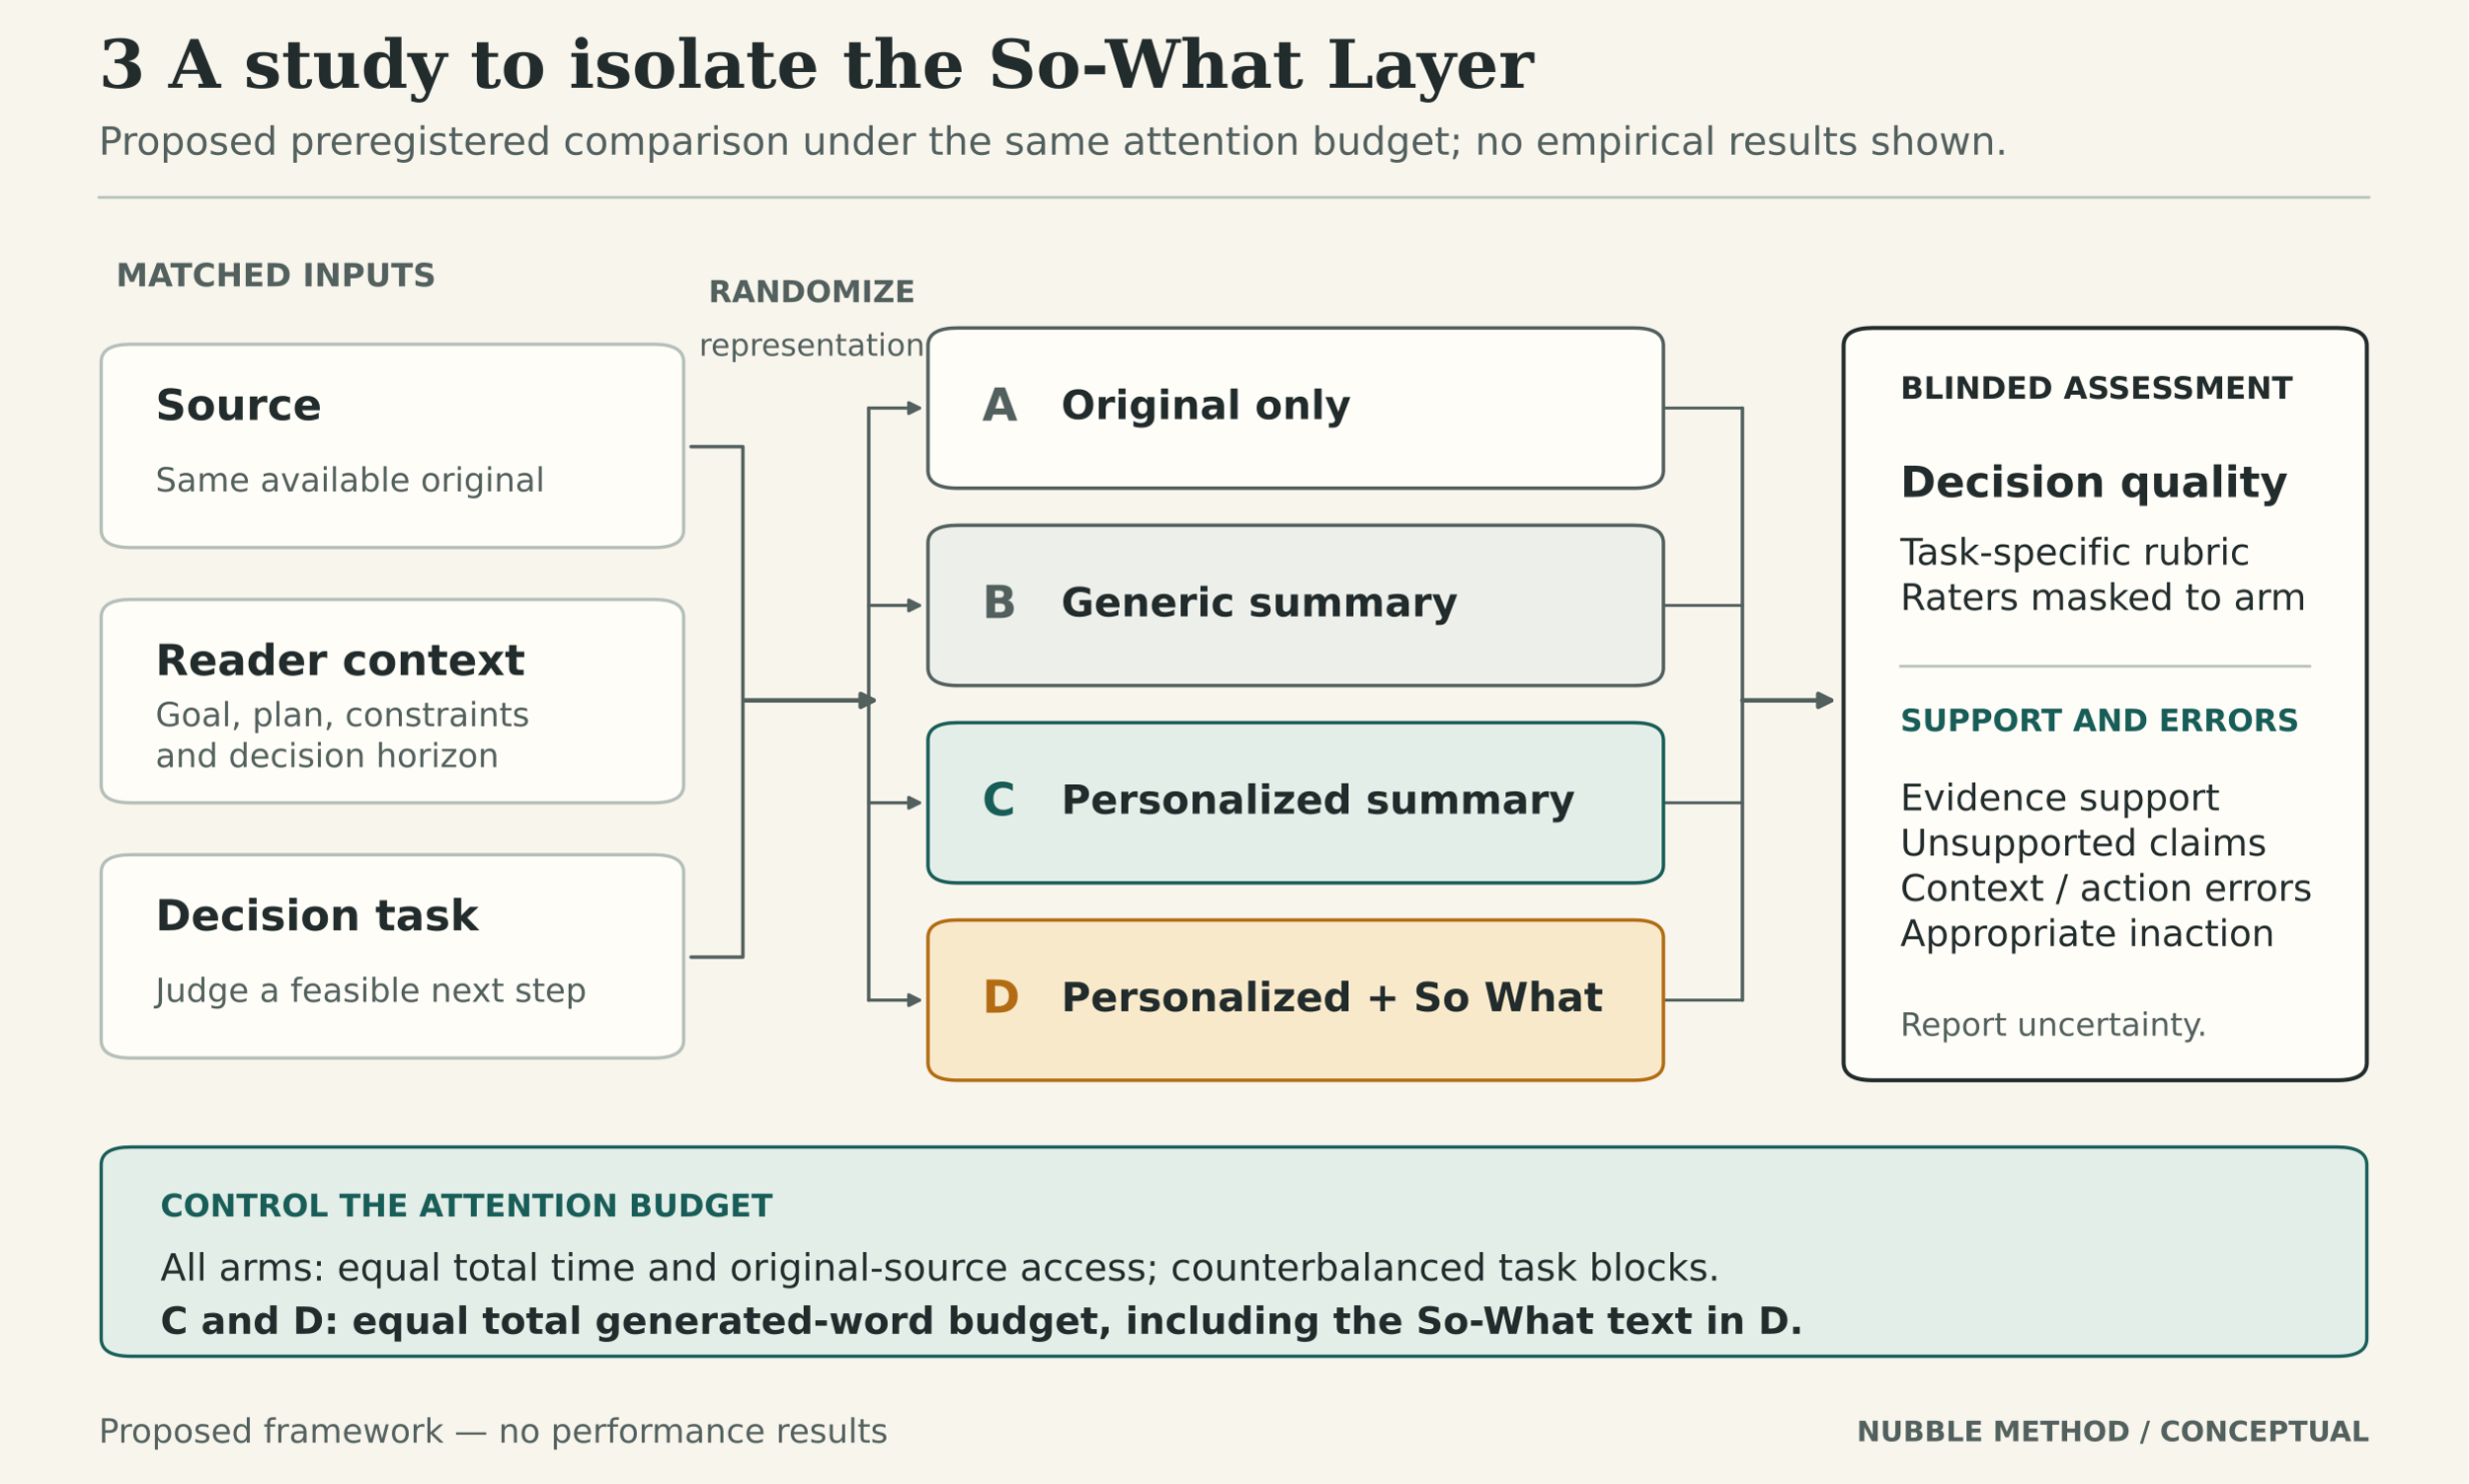
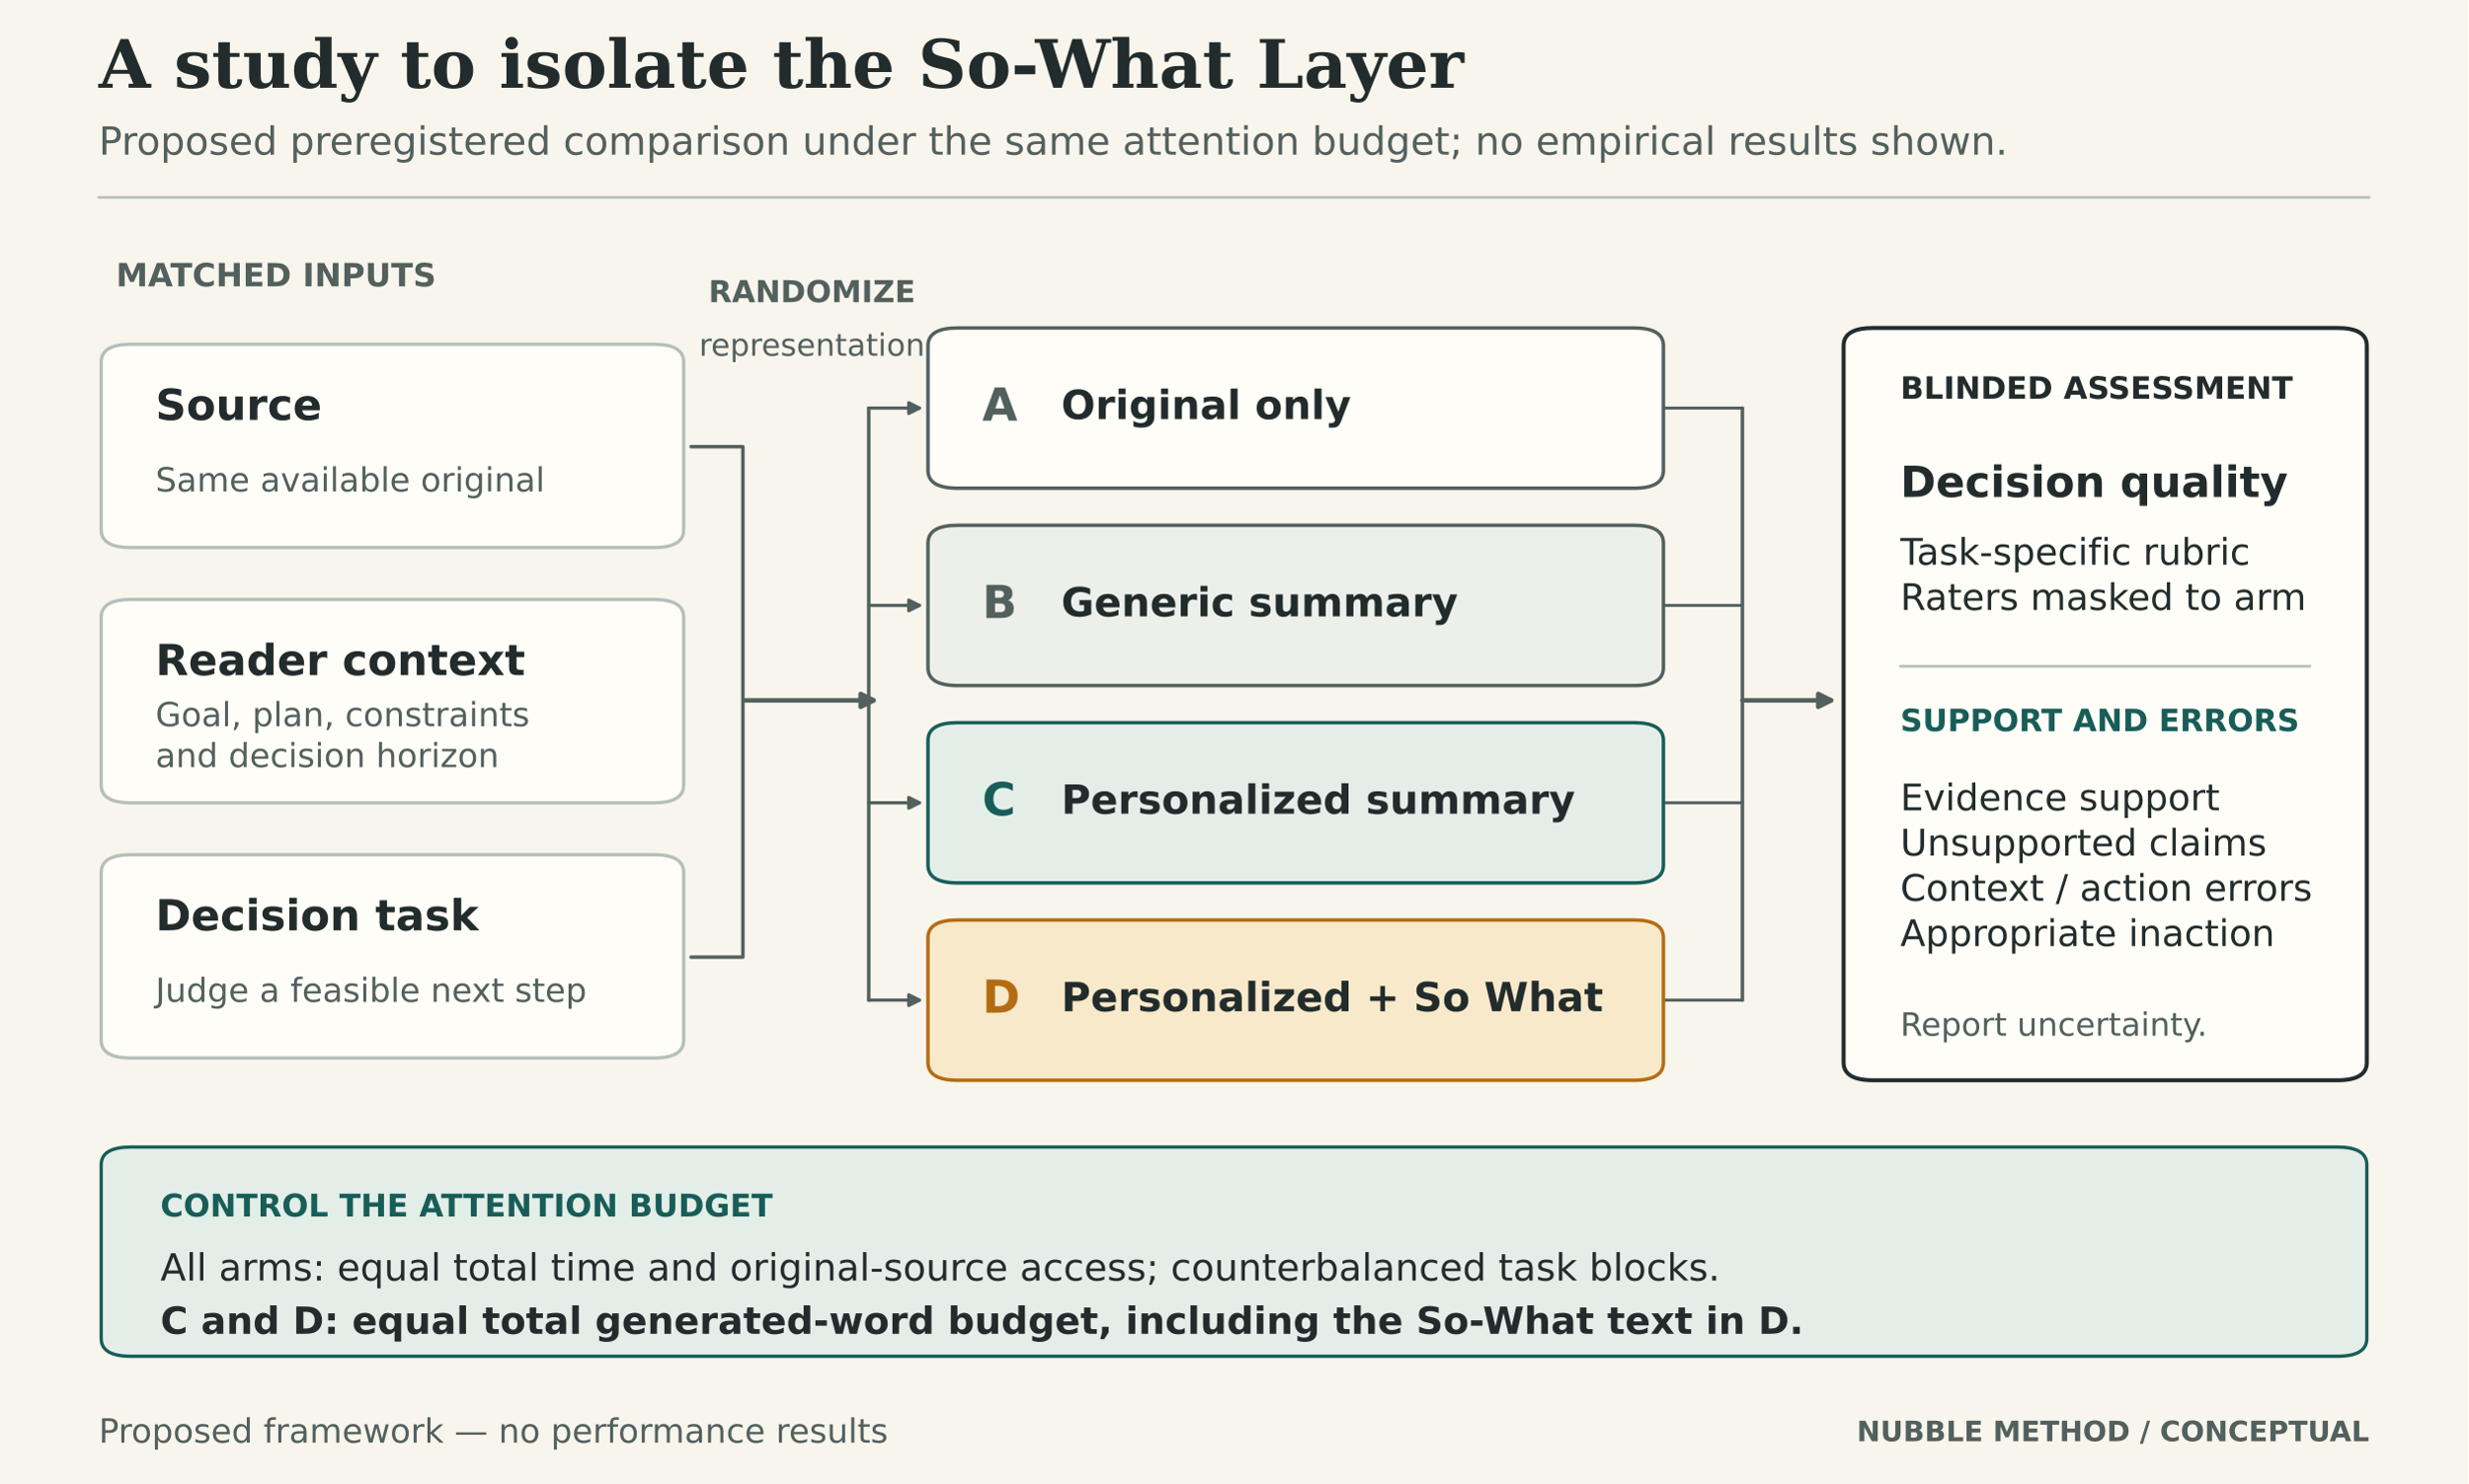
<svg xmlns="http://www.w3.org/2000/svg" width="921.6pt" height="554.4pt" viewBox="0 0 921.6 554.4" version="1.1">
  <defs>
    <style type="text/css">*{stroke-linejoin: round; stroke-linecap: butt}</style>
  </defs>
  <g id="figure_1">
    <g id="patch_1">
      <path d="M 0 554.4  L 921.6 554.4  L 921.6 0  L 0 0  z " style="fill: #f8f5ed" />
    </g>
    <g id="axes_1">
      <g id="line2d_1">
        <path d="M 258.048 166.874  L 277.402 166.874  L 277.402 357.588  L 258.048 357.588  " clip-path="url(#pef2dafb455)" style="fill: none; stroke: #52605e; stroke-width: 1.3; stroke-linecap: round" />
      </g>
      <g id="line2d_2">
        <path d="M 324.403 373.666  L 324.403 152.46  " clip-path="url(#pef2dafb455)" style="fill: none; stroke: #52605e; stroke-width: 1.3; stroke-linecap: round" />
      </g>
      <g id="line2d_3">
        <path d="M 621.158 152.46  L 650.65 152.46  " clip-path="url(#pef2dafb455)" style="fill: none; stroke: #52605e; stroke-width: 1.1; stroke-linecap: round" />
      </g>
      <g id="line2d_4">
        <path d="M 621.158 226.195  L 650.65 226.195  " clip-path="url(#pef2dafb455)" style="fill: none; stroke: #52605e; stroke-width: 1.1; stroke-linecap: round" />
      </g>
      <g id="line2d_5">
        <path d="M 621.158 299.93  L 650.65 299.93  " clip-path="url(#pef2dafb455)" style="fill: none; stroke: #52605e; stroke-width: 1.1; stroke-linecap: round" />
      </g>
      <g id="line2d_6">
        <path d="M 621.158 373.666  L 650.65 373.666  " clip-path="url(#pef2dafb455)" style="fill: none; stroke: #52605e; stroke-width: 1.1; stroke-linecap: round" />
      </g>
      <g id="line2d_7">
        <path d="M 650.65 373.666  L 650.65 152.46  " clip-path="url(#pef2dafb455)" style="fill: none; stroke: #52605e; stroke-width: 1.3; stroke-linecap: round" />
      </g>
      <g id="line2d_8">
        <path d="M 36.864 73.735  L 884.736 73.735  " clip-path="url(#pef2dafb455)" style="fill: none; stroke: #b5bfba; stroke-linecap: round" />
      </g>
      <g id="patch_2">
        <path d="M 48.845 204.574  L 244.224 204.574  Q 255.283 204.574 255.283 197.921  L 255.283 135.274  Q 255.283 128.621 244.224 128.621  L 48.845 128.621  Q 37.786 128.621 37.786 135.274  L 37.786 197.921  Q 37.786 204.574 48.845 204.574  z " clip-path="url(#pef2dafb455)" style="fill: #fffdf7; stroke: #b5bfba; stroke-width: 1.25; stroke-linejoin: miter" />
      </g>
      <g id="patch_3">
        <path d="M 48.845 299.93  L 244.224 299.93  Q 255.283 299.93 255.283 293.278  L 255.283 230.63  Q 255.283 223.978 244.224 223.978  L 48.845 223.978  Q 37.786 223.978 37.786 230.63  L 37.786 293.278  Q 37.786 299.93 48.845 299.93  z " clip-path="url(#pef2dafb455)" style="fill: #fffdf7; stroke: #b5bfba; stroke-width: 1.25; stroke-linejoin: miter" />
      </g>
      <g id="patch_4">
        <path d="M 48.845 395.287  L 244.224 395.287  Q 255.283 395.287 255.283 388.634  L 255.283 325.987  Q 255.283 319.334 244.224 319.334  L 48.845 319.334  Q 37.786 319.334 37.786 325.987  L 37.786 388.634  Q 37.786 395.287 48.845 395.287  z " clip-path="url(#pef2dafb455)" style="fill: #fffdf7; stroke: #b5bfba; stroke-width: 1.25; stroke-linejoin: miter" />
      </g>
      <g id="patch_5">
        <path d="M 357.581 182.398  L 610.099 182.398  Q 621.158 182.398 621.158 175.745  L 621.158 129.175  Q 621.158 122.522 610.099 122.522  L 357.581 122.522  Q 346.522 122.522 346.522 129.175  L 346.522 175.745  Q 346.522 182.398 357.581 182.398  z " clip-path="url(#pef2dafb455)" style="fill: #fffdf7; stroke: #52605e; stroke-width: 1.3; stroke-linejoin: miter" />
      </g>
      <g id="patch_6">
        <path d="M 357.581 256.133  L 610.099 256.133  Q 621.158 256.133 621.158 249.48  L 621.158 202.91  Q 621.158 196.258 610.099 196.258  L 357.581 196.258  Q 346.522 196.258 346.522 202.91  L 346.522 249.48  Q 346.522 256.133 357.581 256.133  z " clip-path="url(#pef2dafb455)" style="fill: #edefea; stroke: #52605e; stroke-width: 1.3; stroke-linejoin: miter" />
      </g>
      <g id="patch_7">
        <path d="M 357.581 329.868  L 610.099 329.868  Q 621.158 329.868 621.158 323.215  L 621.158 276.646  Q 621.158 269.993 610.099 269.993  L 357.581 269.993  Q 346.522 269.993 346.522 276.646  L 346.522 323.215  Q 346.522 329.868 357.581 329.868  z " clip-path="url(#pef2dafb455)" style="fill: #e4eee8; stroke: #185d58; stroke-width: 1.3; stroke-linejoin: miter" />
      </g>
      <g id="patch_8">
        <path d="M 357.581 403.603  L 610.099 403.603  Q 621.158 403.603 621.158 396.95  L 621.158 350.381  Q 621.158 343.728 610.099 343.728  L 357.581 343.728  Q 346.522 343.728 346.522 350.381  L 346.522 396.95  Q 346.522 403.603 357.581 403.603  z " clip-path="url(#pef2dafb455)" style="fill: #f8e9ca; stroke: #b36c14; stroke-width: 1.3; stroke-linejoin: miter" />
      </g>
      <g id="patch_9">
        <path d="M 699.494 403.603  L 872.755 403.603  Q 883.814 403.603 883.814 396.95  L 883.814 129.175  Q 883.814 122.522 872.755 122.522  L 699.494 122.522  Q 688.435 122.522 688.435 129.175  L 688.435 396.95  Q 688.435 403.603 699.494 403.603  z " clip-path="url(#pef2dafb455)" style="fill: #fffdf7; stroke: #222c2c; stroke-width: 1.5; stroke-linejoin: miter" />
      </g>
      <g id="line2d_9">
        <path d="M 709.632 248.926  L 862.618 248.926  " clip-path="url(#pef2dafb455)" style="fill: none; stroke: #b5bfba; stroke-linecap: round" />
      </g>
      <g id="patch_10">
        <path d="M 48.845 506.722  L 872.755 506.722  Q 883.814 506.722 883.814 500.069  L 883.814 435.204  Q 883.814 428.551 872.755 428.551  L 48.845 428.551  Q 37.786 428.551 37.786 435.204  L 37.786 500.069  Q 37.786 506.722 48.845 506.722  z " clip-path="url(#pef2dafb455)" style="fill: #e4eee8; stroke: #185d58; stroke-width: 1.25; stroke-linejoin: miter" />
      </g>
      <g id="patch_11">
        <path d="M 278.323 261.677  Q 303.206 261.677 326.189 261.677  " clip-path="url(#pef2dafb455)" style="fill: none; stroke: #52605e; stroke-width: 1.7; stroke-linecap: round" />
        <path d="M 321.389 259.277  L 326.189 261.677  L 321.389 264.077  z " clip-path="url(#pef2dafb455)" style="fill: #52605e; stroke: #52605e; stroke-width: 1.7; stroke-linecap: round" />
      </g>
      <g id="patch_12">
        <path d="M 324.403 152.46  Q 334.541 152.46 343.337 152.46  " clip-path="url(#pef2dafb455)" style="fill: none; stroke: #52605e; stroke-width: 1.2; stroke-linecap: round" />
        <path d="M 339.337 150.46  L 343.337 152.46  L 339.337 154.46  z " clip-path="url(#pef2dafb455)" style="fill: #52605e; stroke: #52605e; stroke-width: 1.2; stroke-linecap: round" />
      </g>
      <g id="patch_13">
        <path d="M 324.403 226.195  Q 334.541 226.195 343.337 226.195  " clip-path="url(#pef2dafb455)" style="fill: none; stroke: #52605e; stroke-width: 1.2; stroke-linecap: round" />
        <path d="M 339.337 224.195  L 343.337 226.195  L 339.337 228.195  z " clip-path="url(#pef2dafb455)" style="fill: #52605e; stroke: #52605e; stroke-width: 1.2; stroke-linecap: round" />
      </g>
      <g id="patch_14">
        <path d="M 324.403 299.93  Q 334.541 299.93 343.337 299.93  " clip-path="url(#pef2dafb455)" style="fill: none; stroke: #52605e; stroke-width: 1.2; stroke-linecap: round" />
        <path d="M 339.337 297.93  L 343.337 299.93  L 339.337 301.93  z " clip-path="url(#pef2dafb455)" style="fill: #52605e; stroke: #52605e; stroke-width: 1.2; stroke-linecap: round" />
      </g>
      <g id="patch_15">
        <path d="M 324.403 373.666  Q 334.541 373.666 343.337 373.666  " clip-path="url(#pef2dafb455)" style="fill: none; stroke: #52605e; stroke-width: 1.2; stroke-linecap: round" />
        <path d="M 339.337 371.666  L 343.337 373.666  L 339.337 375.666  z " clip-path="url(#pef2dafb455)" style="fill: #52605e; stroke: #52605e; stroke-width: 1.2; stroke-linecap: round" />
      </g>
      <g id="patch_16">
        <path d="M 650.65 261.677  Q 668.16 261.677 683.77 261.677  " clip-path="url(#pef2dafb455)" style="fill: none; stroke: #52605e; stroke-width: 1.7; stroke-linecap: round" />
        <path d="M 678.97 259.277  L 683.77 261.677  L 678.97 264.077  z " clip-path="url(#pef2dafb455)" style="fill: #52605e; stroke: #52605e; stroke-width: 1.7; stroke-linecap: round" />
      </g>
      <g id="text_1">
-         <text style="font-weight: 700; font-size: 25px; font-family: 'DejaVu Serif'; text-anchor: start; fill: #222c2c" x="36.864" y="32.778" transform="rotate(-0 36.864 32.7775)">3   A study to isolate the So-What Layer</text>
+         <text style="font-weight: 700; font-size: 25px; font-family: 'DejaVu Serif'; text-anchor: start; fill: #222c2c" x="36.864" y="32.778" transform="rotate(-0 36.864 32.7775)">A study to isolate the So-What Layer</text>
      </g>
      <g id="text_2">
        <text style="font-size: 14.5px; font-family: 'DejaVu Sans'; text-anchor: start; fill: #52605e" x="36.864" y="57.778" transform="rotate(-0 36.864 57.77789)">Proposed preregistered comparison under the same attention budget; no empirical results shown.</text>
      </g>
      <g id="text_3">
        <text style="font-size: 12.5px; font-family: 'DejaVu Sans'; text-anchor: start; fill: #52605e" x="36.864" y="539" transform="rotate(-0 36.864 538.9996)">Proposed framework — no performance results</text>
      </g>
      <g id="text_4">
        <text style="font-weight: 700; font-size: 10.5px; font-family: 'DejaVu Sans'; text-anchor: end; fill: #52605e" x="884.736" y="538.448" transform="rotate(-0 884.736 538.4477)">NUBBLE METHOD  /  CONCEPTUAL</text>
      </g>
      <g id="text_5">
        <text style="font-weight: 700; font-size: 12px; font-family: 'DejaVu Sans'; text-anchor: start; fill: #52605e" x="43.315" y="106.984" transform="rotate(-0 43.3152 106.984)">MATCHED INPUTS</text>
      </g>
      <g id="text_6">
        <text style="font-weight: 700; font-size: 16px; font-family: 'DejaVu Sans'; text-anchor: start; fill: #222c2c" x="58.061" y="156.875" transform="rotate(-0 58.0608 156.875)">Source</text>
      </g>
      <g id="text_7">
        <text style="font-size: 12.4px; font-family: 'DejaVu Sans'; text-anchor: start; fill: #52605e" x="58.061" y="183.602" transform="rotate(-0 58.0608 183.6016)">Same available original</text>
      </g>
      <g id="text_8">
        <text style="font-weight: 700; font-size: 16px; font-family: 'DejaVu Sans'; text-anchor: start; fill: #222c2c" x="58.061" y="252.232" transform="rotate(-0 58.0608 252.2318)">Reader context</text>
      </g>
      <g id="text_9">
        <text style="font-size: 12.4px; font-family: 'DejaVu Sans'; fill: #52605e" transform="translate(58.0608 271.3091)">Goal, plan, constraints</text>
        <text style="font-size: 12.4px; font-family: 'DejaVu Sans'; fill: #52605e" transform="translate(58.0608 286.6077)">and decision horizon</text>
      </g>
      <g id="text_10">
        <text style="font-weight: 700; font-size: 16px; font-family: 'DejaVu Sans'; text-anchor: start; fill: #222c2c" x="58.061" y="347.589" transform="rotate(-0 58.0608 347.5886)">Decision task</text>
      </g>
      <g id="text_11">
        <text style="font-size: 12.4px; font-family: 'DejaVu Sans'; text-anchor: start; fill: #52605e" x="58.061" y="374.315" transform="rotate(-0 58.0608 374.3152)">Judge a feasible next step</text>
      </g>
      <g id="text_12">
        <text style="font-weight: 700; font-size: 11.3px; font-family: 'DejaVu Sans'; text-anchor: middle; fill: #52605e" x="303.206" y="112.889" transform="rotate(-0 303.2064 112.8893)">RANDOMIZE</text>
      </g>
      <g id="text_13">
        <text style="font-size: 11.5px; font-family: 'DejaVu Sans'; text-anchor: middle; fill: #52605e" x="303.206" y="132.903" transform="rotate(-0 303.2064 132.9029)">representation</text>
      </g>
      <g id="text_14">
        <text style="font-weight: 700; font-size: 17px; font-family: 'DejaVu Sans'; text-anchor: start; fill: #52605e" x="366.797" y="157.151" transform="rotate(-0 366.7968 157.1509)">A</text>
      </g>
      <g id="text_15">
        <text style="font-weight: 700; font-size: 15px; font-family: 'DejaVu Sans'; text-anchor: start; fill: #222c2c" x="396.288" y="156.54" transform="rotate(-0 396.288 156.5405)">Original only</text>
      </g>
      <g id="text_16">
        <text style="font-weight: 700; font-size: 17px; font-family: 'DejaVu Sans'; text-anchor: start; fill: #52605e" x="366.797" y="230.886" transform="rotate(-0 366.7968 230.8861)">B</text>
      </g>
      <g id="text_17">
        <text style="font-weight: 700; font-size: 15px; font-family: 'DejaVu Sans'; text-anchor: start; fill: #222c2c" x="396.288" y="230.276" transform="rotate(-0 396.288 230.2757)">Generic summary</text>
      </g>
      <g id="text_18">
        <text style="font-weight: 700; font-size: 17px; font-family: 'DejaVu Sans'; text-anchor: start; fill: #185d58" x="366.797" y="304.621" transform="rotate(-0 366.7968 304.6213)">C</text>
      </g>
      <g id="text_19">
        <text style="font-weight: 700; font-size: 15px; font-family: 'DejaVu Sans'; text-anchor: start; fill: #222c2c" x="396.288" y="304.011" transform="rotate(-0 396.288 304.0109)">Personalized summary</text>
      </g>
      <g id="text_20">
        <text style="font-weight: 700; font-size: 17px; font-family: 'DejaVu Sans'; text-anchor: start; fill: #b36c14" x="366.797" y="378.357" transform="rotate(-0 366.7968 378.3565)">D</text>
      </g>
      <g id="text_21">
        <text style="font-weight: 700; font-size: 15px; font-family: 'DejaVu Sans'; text-anchor: start; fill: #222c2c" x="396.288" y="377.805" transform="rotate(-0 396.288 377.8047)">Personalized + So What</text>
      </g>
      <g id="text_22">
        <text style="font-weight: 700; font-size: 11.5px; font-family: 'DejaVu Sans'; text-anchor: start; fill: #222c2c" x="709.632" y="148.98" transform="rotate(-0 709.632 148.9805)">BLINDED ASSESSMENT</text>
      </g>
      <g id="text_23">
        <text style="font-weight: 700; font-size: 16px; font-family: 'DejaVu Sans'; text-anchor: start; fill: #222c2c" x="709.632" y="185.641" transform="rotate(-0 709.632 185.6413)">Decision quality</text>
      </g>
      <g id="text_24">
        <text style="font-size: 13.7px; font-family: 'DejaVu Sans'; fill: #222c2c" transform="translate(709.632 210.9907)">Task-specific rubric</text>
        <text style="font-size: 13.7px; font-family: 'DejaVu Sans'; fill: #222c2c" transform="translate(709.632 227.8932)">Raters masked to arm</text>
      </g>
      <g id="text_25">
        <text style="font-weight: 700; font-size: 11.5px; font-family: 'DejaVu Sans'; text-anchor: start; fill: #185d58" x="709.632" y="273.166" transform="rotate(-0 709.632 273.1661)">SUPPORT AND ERRORS</text>
      </g>
      <g id="text_26">
        <text style="font-size: 13.7px; font-family: 'DejaVu Sans'; fill: #222c2c" transform="translate(709.632 302.7506)">Evidence support</text>
        <text style="font-size: 13.7px; font-family: 'DejaVu Sans'; fill: #222c2c" transform="translate(709.632 319.6531)">Unsupported claims</text>
        <text style="font-size: 13.7px; font-family: 'DejaVu Sans'; fill: #222c2c" transform="translate(709.632 336.5556)">Context / action errors</text>
        <text style="font-size: 13.7px; font-family: 'DejaVu Sans'; fill: #222c2c" transform="translate(709.632 353.4581)">Appropriate inaction</text>
      </g>
      <g id="text_27">
        <text style="font-size: 12px; font-family: 'DejaVu Sans'; text-anchor: start; fill: #52605e" x="709.632" y="386.956" transform="rotate(-0 709.632 386.9561)">Report uncertainty.</text>
      </g>
      <g id="text_28">
        <text style="font-weight: 700; font-size: 11.7px; font-family: 'DejaVu Sans'; text-anchor: start; fill: #185d58" x="59.904" y="454.51" transform="rotate(-0 59.904 454.5101)">CONTROL THE ATTENTION BUDGET</text>
      </g>
      <g id="text_29">
        <text style="font-size: 14px; font-family: 'DejaVu Sans'; text-anchor: start; fill: #222c2c" x="59.904" y="478.43" transform="rotate(-0 59.904 478.4295)">All arms: equal total time and original-source access; counterbalanced task blocks.</text>
      </g>
      <g id="text_30">
        <text style="font-weight: 700; font-size: 14px; font-family: 'DejaVu Sans'; text-anchor: start; fill: #222c2c" x="59.904" y="498.333" transform="rotate(-0 59.904 498.3332)">C and D: equal total generated-word budget, including the So-What text in D.</text>
      </g>
    </g>
  </g>
  <defs>
    <clipPath id="pef2dafb455">
      <rect x="0" y="0" width="921.6" height="554.4" />
    </clipPath>
  </defs>
</svg>
